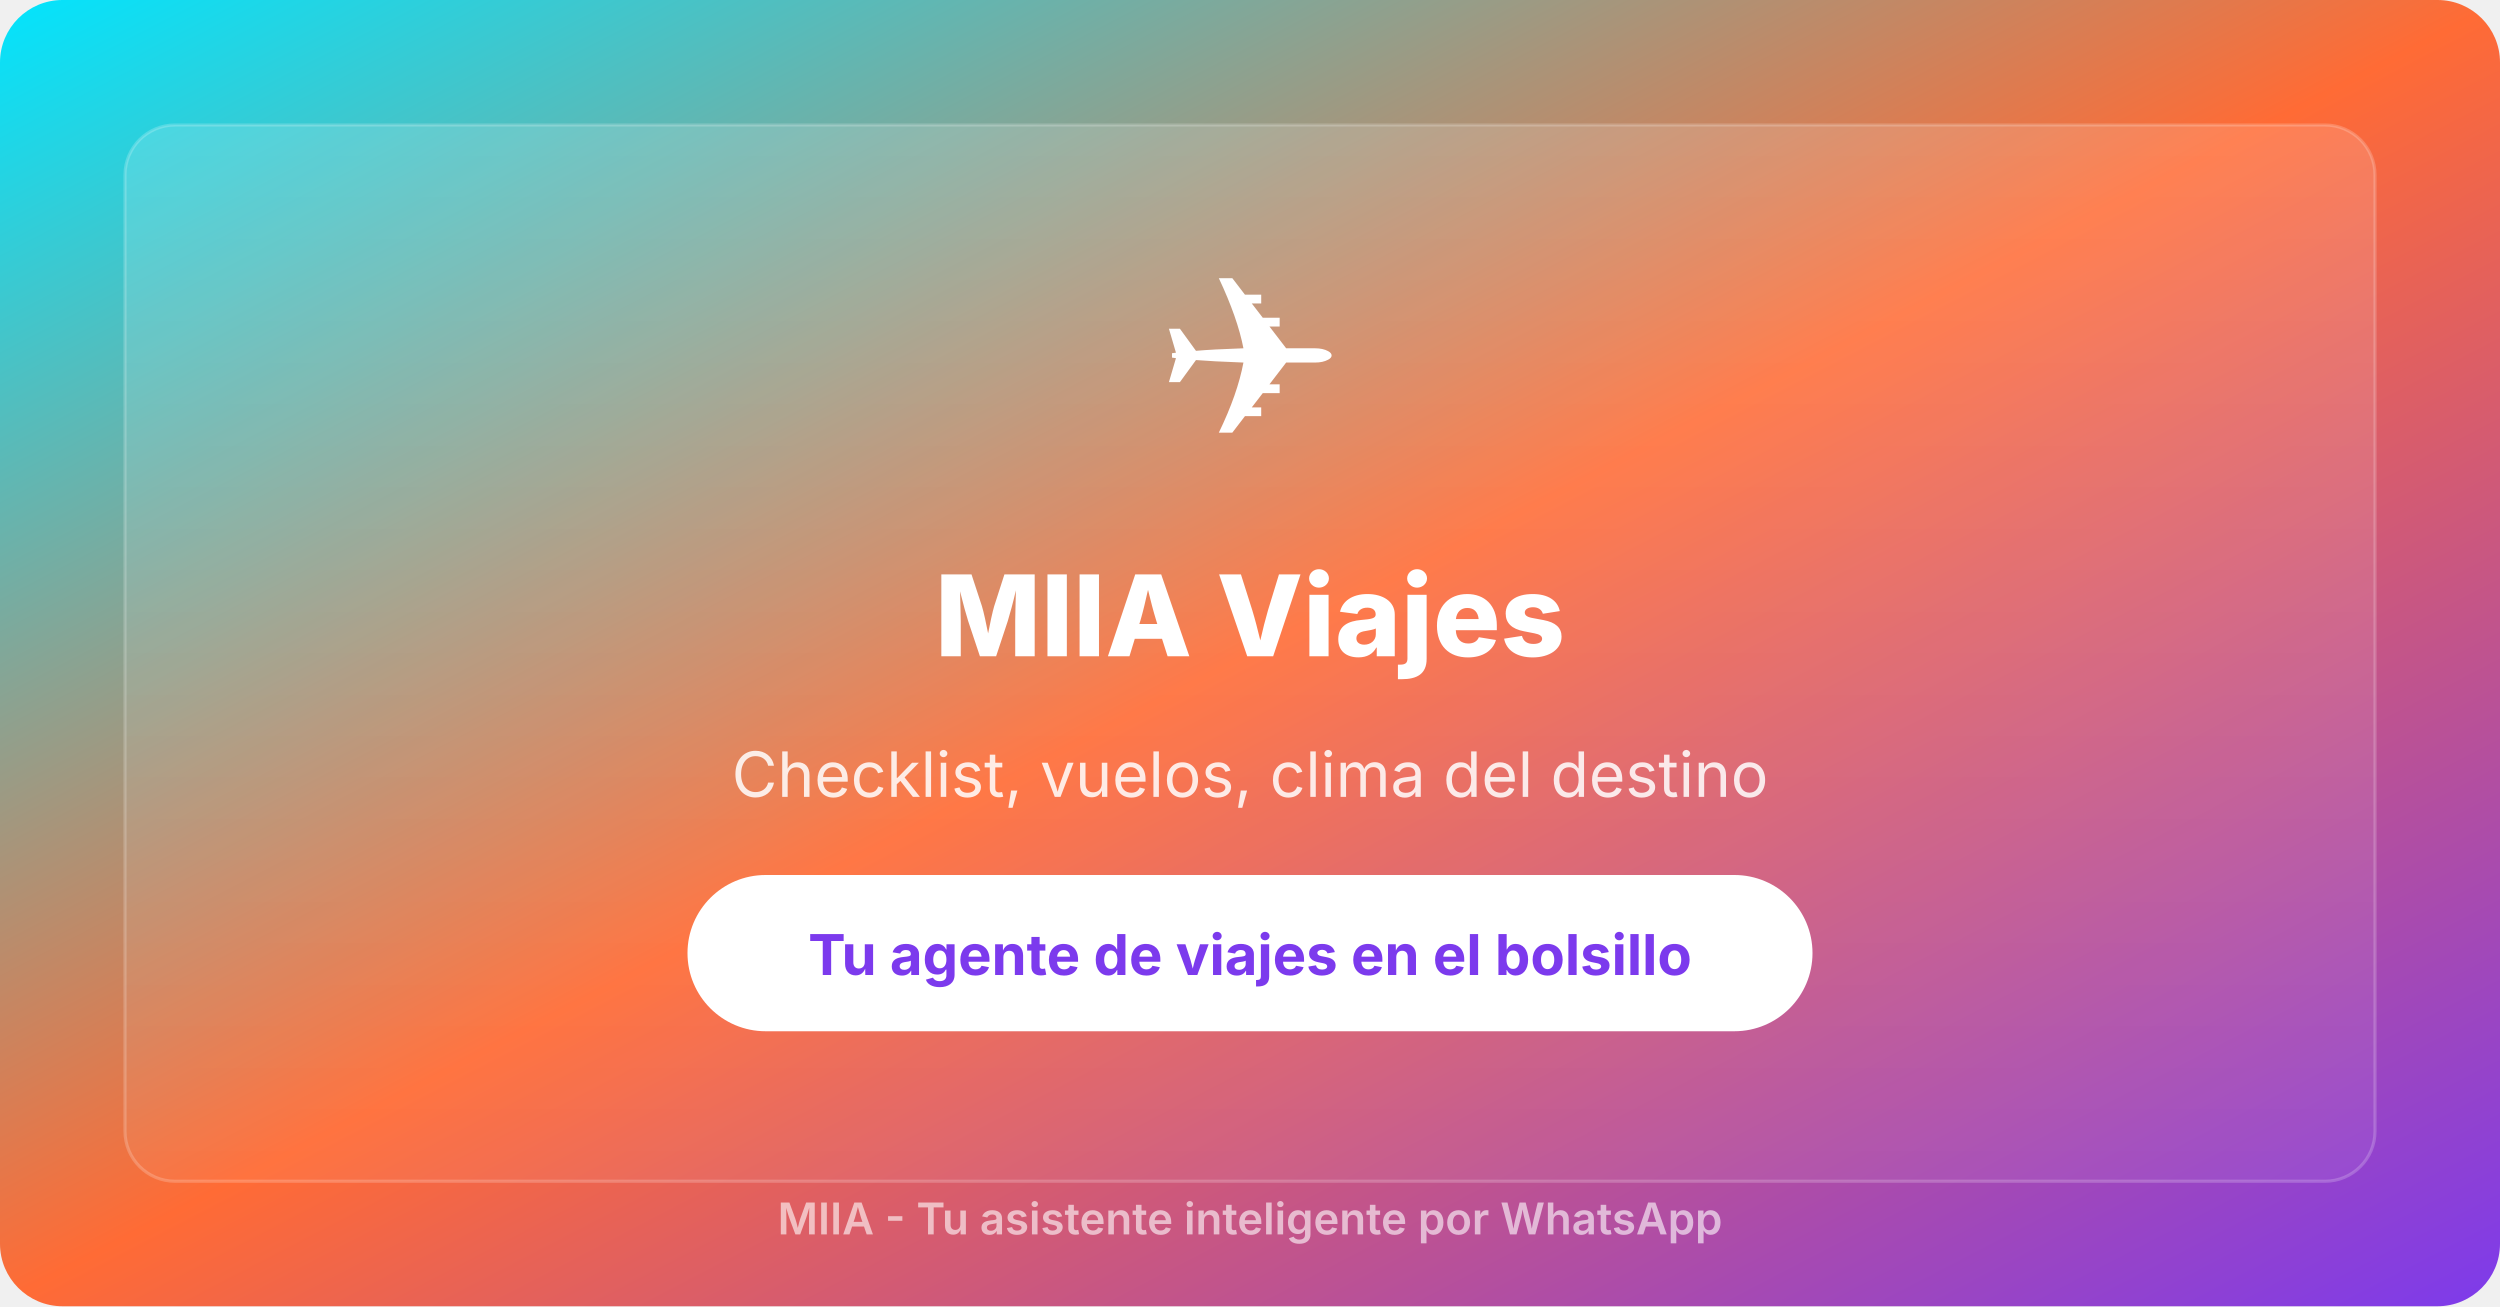
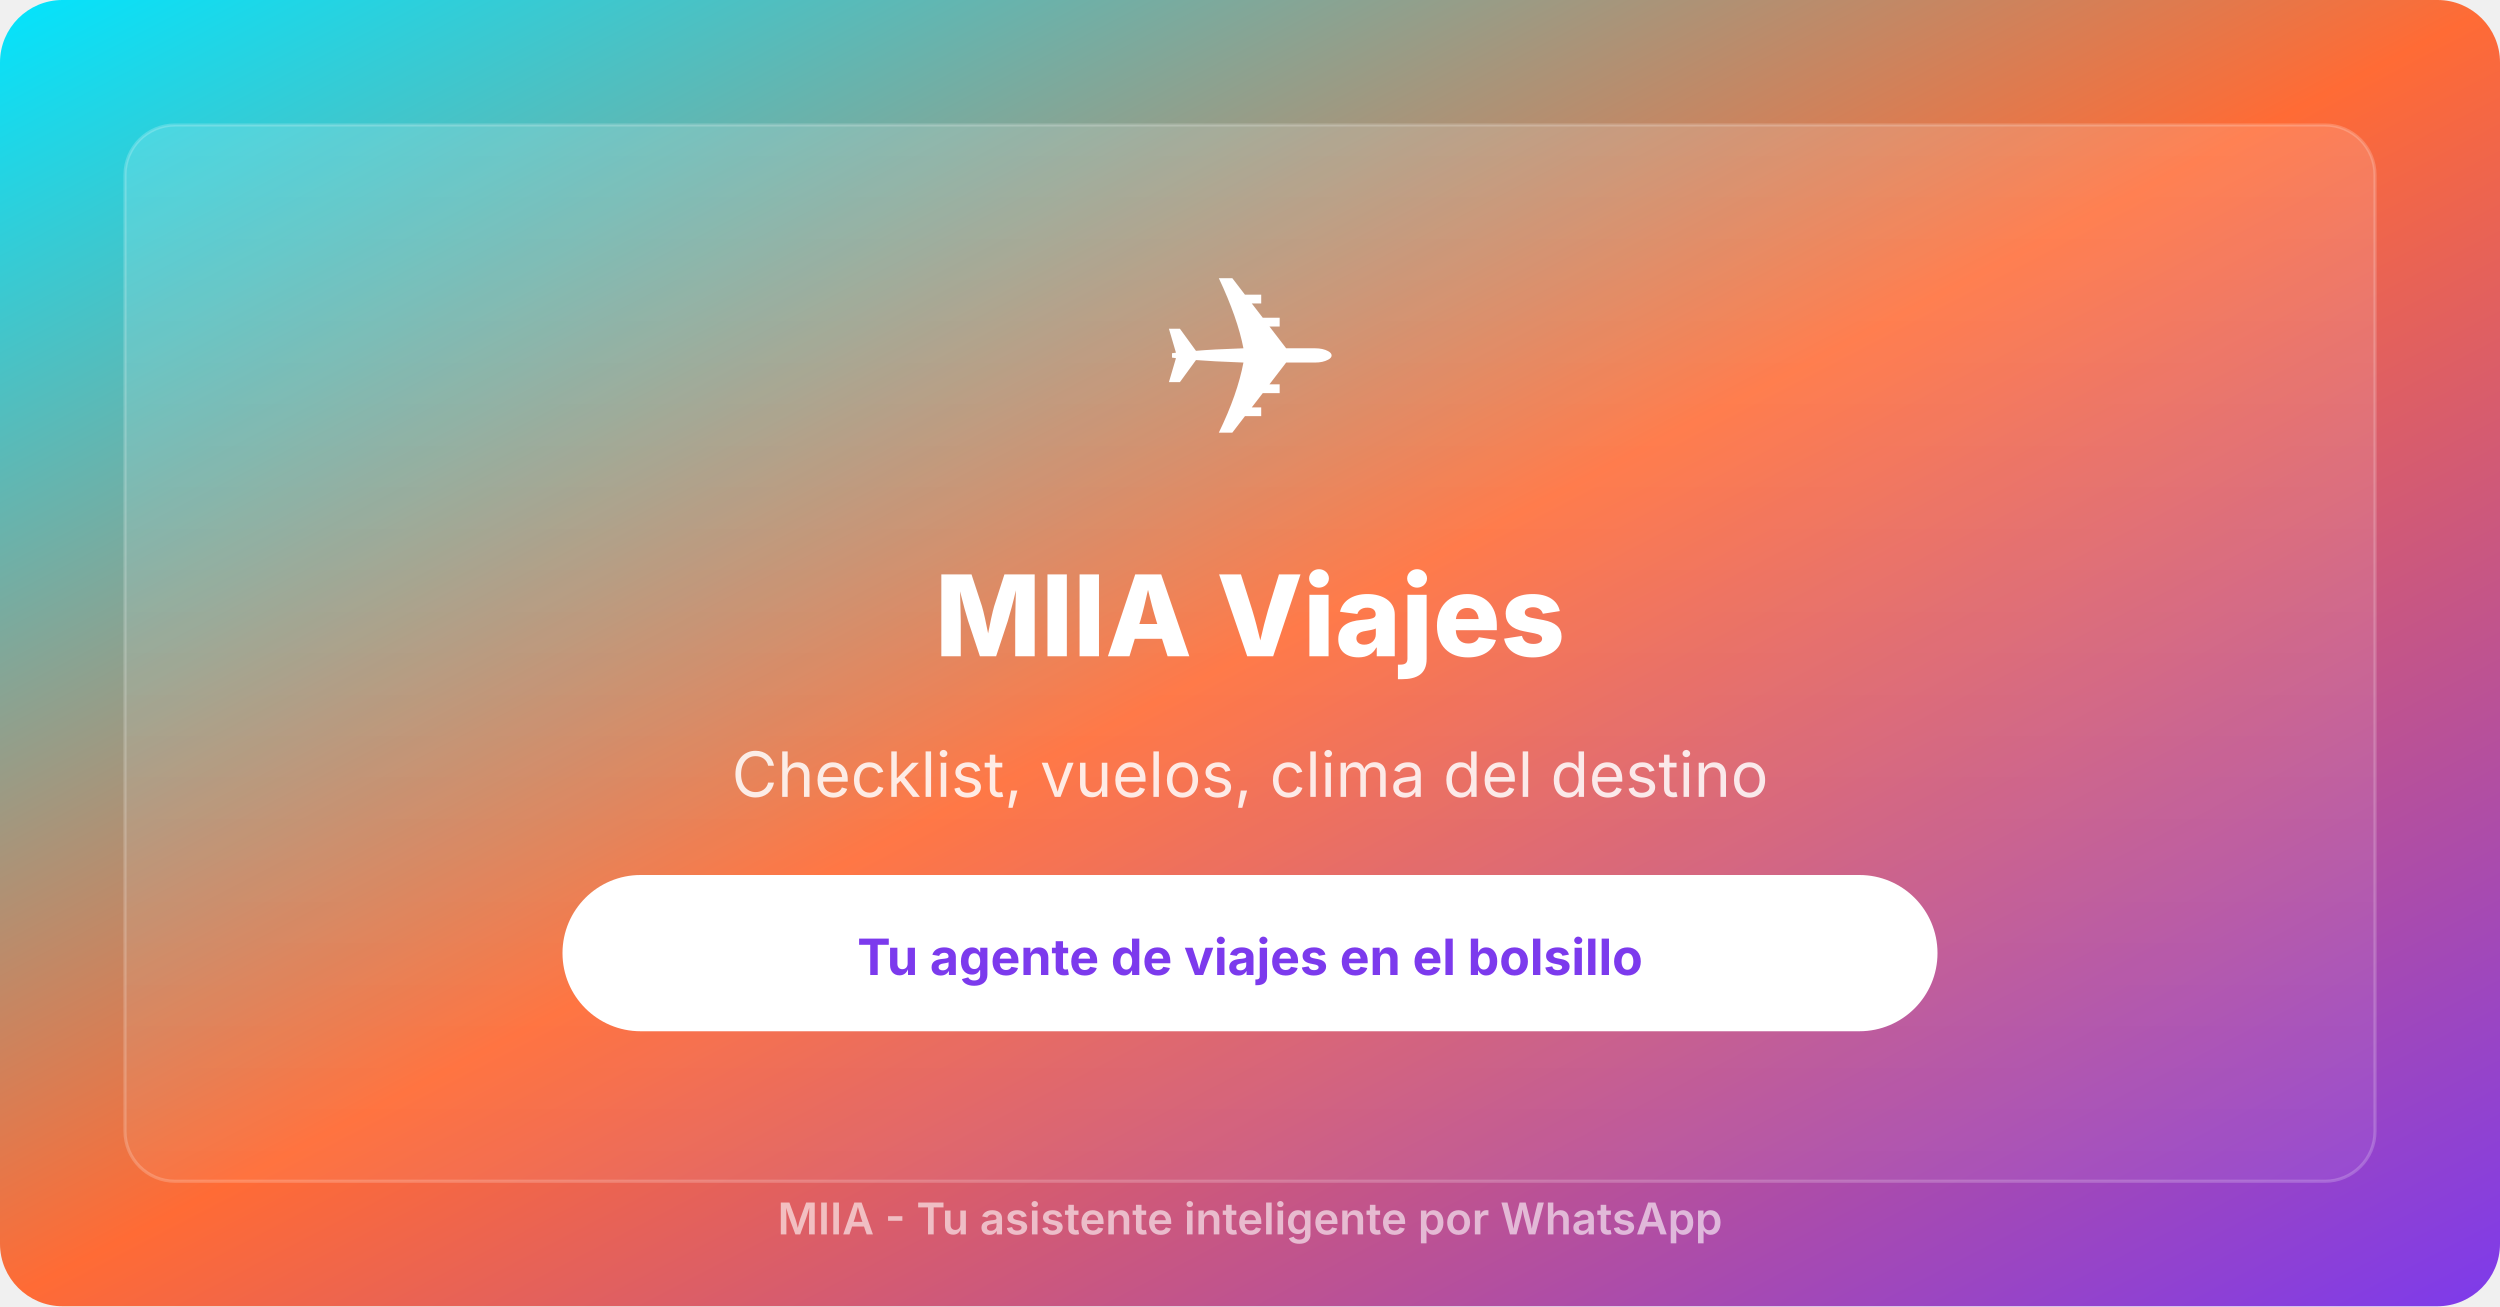
<svg xmlns="http://www.w3.org/2000/svg" width="800" height="418" viewBox="0 0 800 418">
  <defs>
    <linearGradient id="bg" x1="0%" y1="0%" x2="100%" y2="100%">
      <stop offset="0%" style="stop-color:#00E5FF;stop-opacity:1" />
      <stop offset="50%" style="stop-color:#FF6B35;stop-opacity:1" />
      <stop offset="100%" style="stop-color:#7C3AED;stop-opacity:1" />
    </linearGradient>
    <linearGradient id="card" x1="0%" y1="0%" x2="0%" y2="100%">
      <stop offset="0%" style="stop-color:rgba(255,255,255,0.15)" />
      <stop offset="100%" style="stop-color:rgba(255,255,255,0.05)" />
    </linearGradient>
  </defs>
  <rect width="800" height="418" fill="url(#bg)" rx="20" />
  <rect x="40" y="40" width="720" height="338" fill="url(#card)" rx="16" stroke="rgba(255,255,255,0.2)" stroke-width="1" />
  <text x="400" y="140" text-anchor="middle" font-size="72" fill="white">✈️</text>
-   <text x="400" y="210" text-anchor="middle" font-family="Inter, Arial, sans-serif" font-weight="800" font-size="36" fill="white">MIIA Viajes</text>
-   <text x="400" y="255" text-anchor="middle" font-family="Inter, Arial, sans-serif" font-weight="400" font-size="20" fill="rgba(255,255,255,0.85)">Checklist, vuelos, clima del destino</text>
-   <rect x="220" y="280" width="360" height="50" rx="25" fill="white" />
-   <text x="400" y="312" text-anchor="middle" font-family="Inter, Arial, sans-serif" font-weight="700" font-size="18" fill="#7C3AED">Tu agente de viajes en el bolsillo</text>
-   <text x="400" y="395" text-anchor="middle" font-family="Inter, Arial, sans-serif" font-weight="600" font-size="14" fill="rgba(255,255,255,0.6)">MIIA - Tu asistente inteligente por WhatsApp</text>
+   <text x="400" y="210" text-anchor="middle" font-family="'Inter', sans-serif" font-weight="800" font-size="36" fill="white">MIIA Viajes</text>
+   <text x="400" y="255" text-anchor="middle" font-family="'Inter', sans-serif" font-weight="400" font-size="20" fill="rgba(255,255,255,0.85)">Checklist, vuelos, clima del destino</text>
+   <rect x="180" y="280" width="440" height="50" rx="25" fill="white" />
+   <text x="400" y="312" text-anchor="middle" font-family="'Inter', sans-serif" font-weight="700" font-size="16" fill="#7C3AED">Tu agente de viajes en el bolsillo</text>
+   <text x="400" y="395" text-anchor="middle" font-family="'Inter', sans-serif" font-weight="600" font-size="14" fill="rgba(255,255,255,0.6)">MIIA - Tu asistente inteligente por WhatsApp</text>
</svg>
